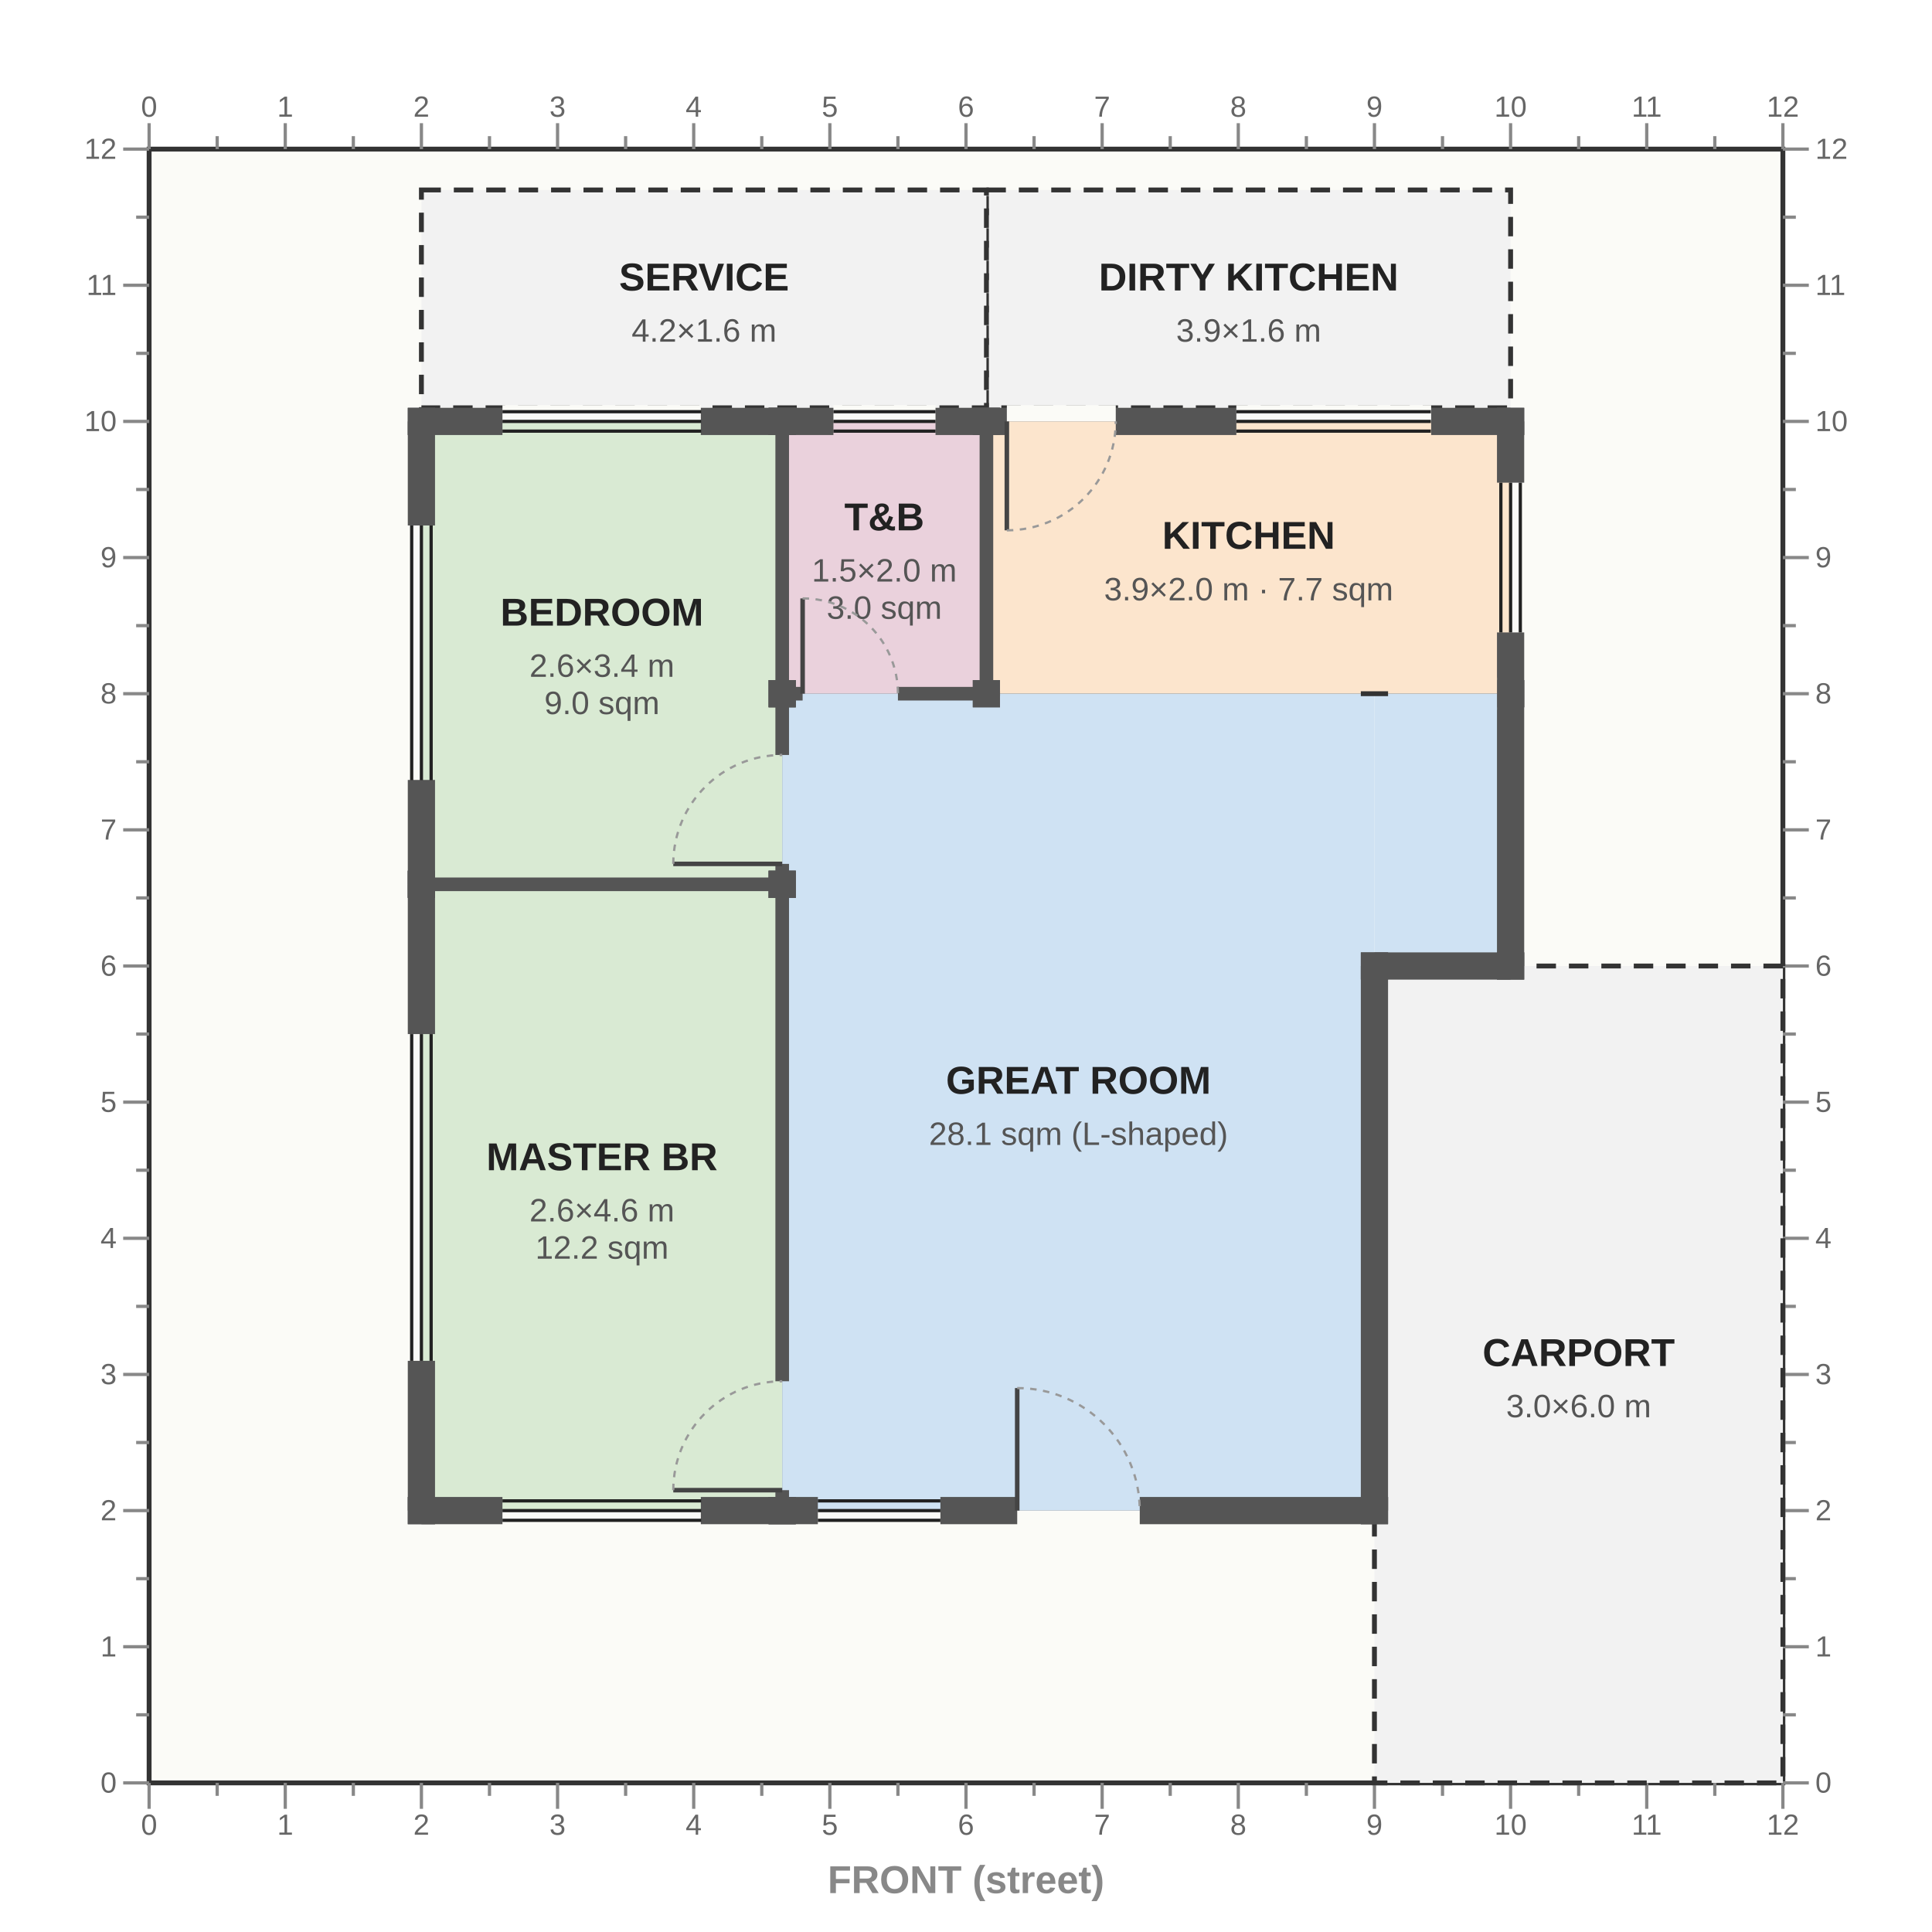
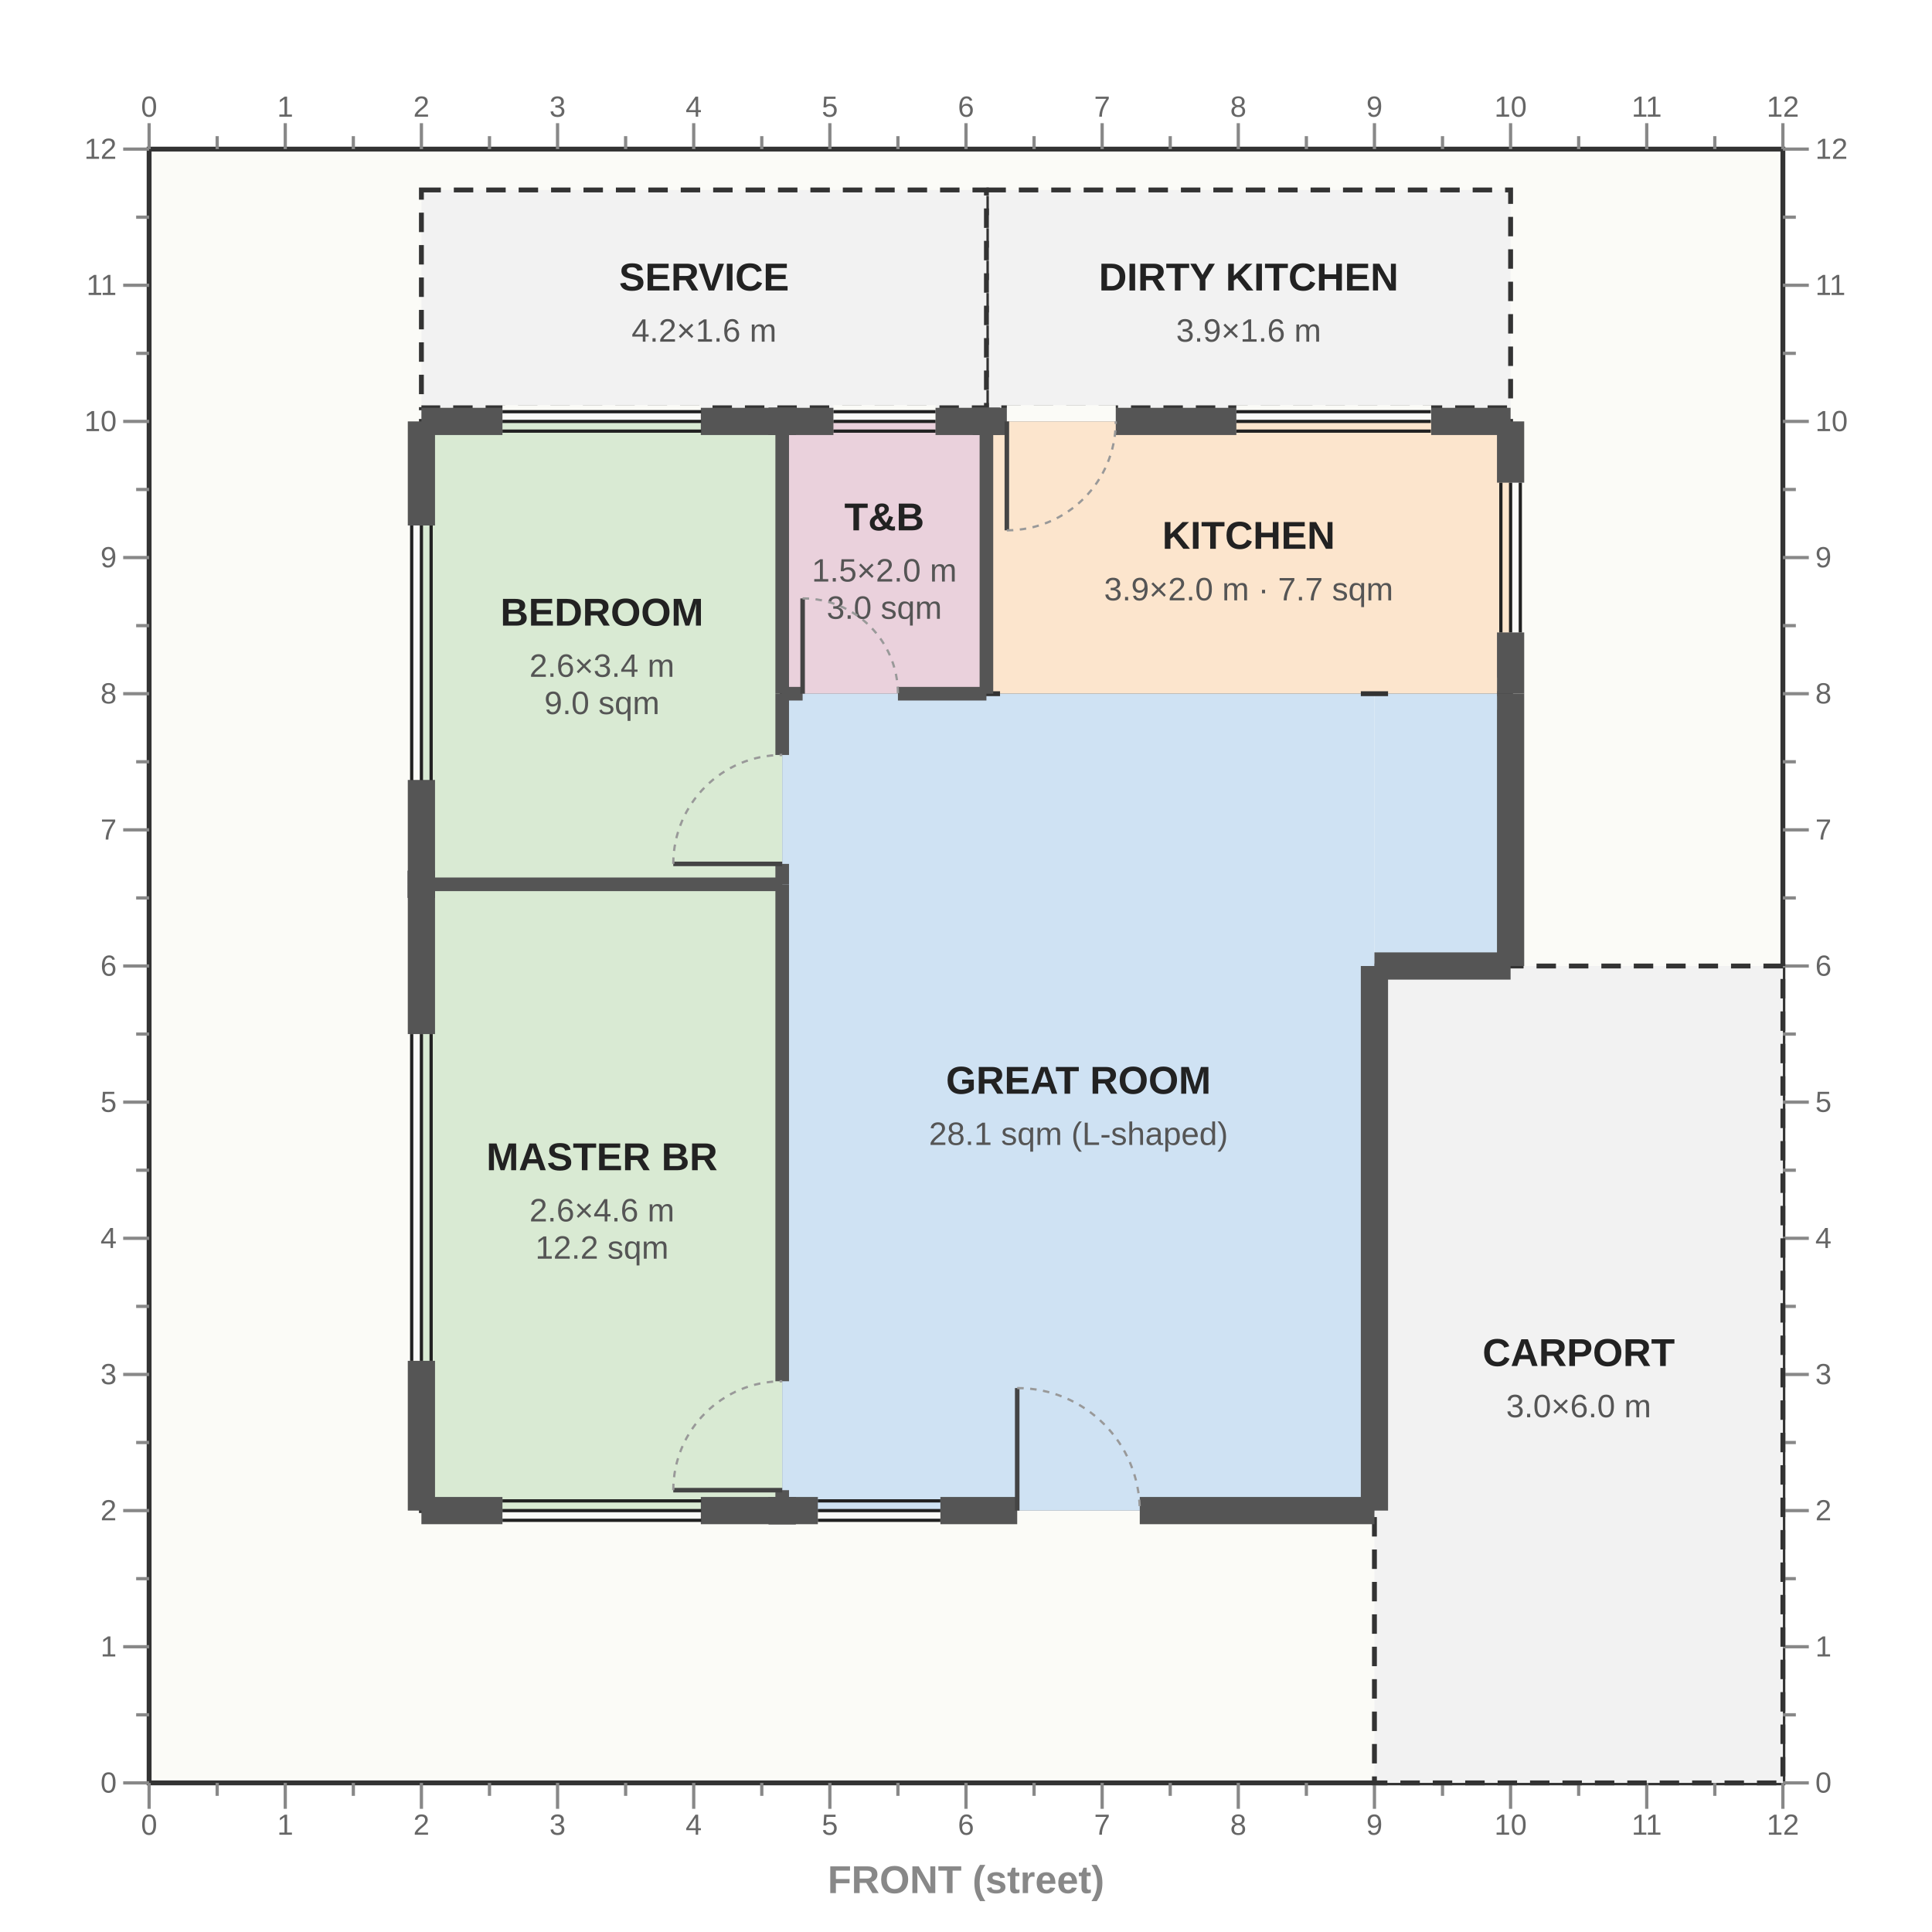
<svg xmlns="http://www.w3.org/2000/svg" width="596" height="596" viewBox="0 0 596 596">
  <rect x="0" y="0" width="596" height="596" fill="white" />
  <rect x="46.0" y="46.0" width="504.0" height="504.0" fill="#fbfbf7" stroke="#333" stroke-width="1.5" />
  <line x1="46.0" y1="46.0" x2="46.0" y2="38.0" stroke="#888" stroke-width="1" />
  <line x1="46.0" y1="550.0" x2="46.0" y2="558.0" stroke="#888" stroke-width="1" />
  <text x="46.0" y="36.0" text-anchor="middle" font-family="Arial" font-size="9" fill="#666">0</text>
  <text x="46.0" y="566.0" text-anchor="middle" font-family="Arial" font-size="9" fill="#666">0</text>
  <line x1="67.0" y1="46.0" x2="67.0" y2="42.0" stroke="#888" stroke-width="1" />
  <line x1="67.0" y1="550.0" x2="67.0" y2="554.0" stroke="#888" stroke-width="1" />
  <line x1="88.0" y1="46.0" x2="88.0" y2="38.0" stroke="#888" stroke-width="1" />
  <line x1="88.0" y1="550.0" x2="88.0" y2="558.0" stroke="#888" stroke-width="1" />
  <text x="88.0" y="36.0" text-anchor="middle" font-family="Arial" font-size="9" fill="#666">1</text>
  <text x="88.0" y="566.0" text-anchor="middle" font-family="Arial" font-size="9" fill="#666">1</text>
  <line x1="109.0" y1="46.0" x2="109.0" y2="42.0" stroke="#888" stroke-width="1" />
  <line x1="109.0" y1="550.0" x2="109.0" y2="554.0" stroke="#888" stroke-width="1" />
  <line x1="130.0" y1="46.0" x2="130.0" y2="38.0" stroke="#888" stroke-width="1" />
  <line x1="130.0" y1="550.0" x2="130.0" y2="558.0" stroke="#888" stroke-width="1" />
  <text x="130.0" y="36.0" text-anchor="middle" font-family="Arial" font-size="9" fill="#666">2</text>
  <text x="130.0" y="566.0" text-anchor="middle" font-family="Arial" font-size="9" fill="#666">2</text>
  <line x1="151.0" y1="46.0" x2="151.0" y2="42.0" stroke="#888" stroke-width="1" />
  <line x1="151.0" y1="550.0" x2="151.0" y2="554.0" stroke="#888" stroke-width="1" />
  <line x1="172.0" y1="46.0" x2="172.0" y2="38.0" stroke="#888" stroke-width="1" />
  <line x1="172.0" y1="550.0" x2="172.0" y2="558.0" stroke="#888" stroke-width="1" />
  <text x="172.0" y="36.0" text-anchor="middle" font-family="Arial" font-size="9" fill="#666">3</text>
  <text x="172.0" y="566.0" text-anchor="middle" font-family="Arial" font-size="9" fill="#666">3</text>
  <line x1="193.0" y1="46.0" x2="193.0" y2="42.0" stroke="#888" stroke-width="1" />
  <line x1="193.0" y1="550.0" x2="193.0" y2="554.0" stroke="#888" stroke-width="1" />
  <line x1="214.0" y1="46.0" x2="214.0" y2="38.0" stroke="#888" stroke-width="1" />
  <line x1="214.0" y1="550.0" x2="214.0" y2="558.0" stroke="#888" stroke-width="1" />
  <text x="214.0" y="36.0" text-anchor="middle" font-family="Arial" font-size="9" fill="#666">4</text>
  <text x="214.0" y="566.0" text-anchor="middle" font-family="Arial" font-size="9" fill="#666">4</text>
  <line x1="235.0" y1="46.0" x2="235.0" y2="42.0" stroke="#888" stroke-width="1" />
  <line x1="235.0" y1="550.0" x2="235.0" y2="554.0" stroke="#888" stroke-width="1" />
  <line x1="256.0" y1="46.0" x2="256.0" y2="38.0" stroke="#888" stroke-width="1" />
  <line x1="256.0" y1="550.0" x2="256.0" y2="558.0" stroke="#888" stroke-width="1" />
  <text x="256.0" y="36.0" text-anchor="middle" font-family="Arial" font-size="9" fill="#666">5</text>
  <text x="256.0" y="566.0" text-anchor="middle" font-family="Arial" font-size="9" fill="#666">5</text>
  <line x1="277.0" y1="46.0" x2="277.0" y2="42.0" stroke="#888" stroke-width="1" />
  <line x1="277.0" y1="550.0" x2="277.0" y2="554.0" stroke="#888" stroke-width="1" />
  <line x1="298.0" y1="46.0" x2="298.0" y2="38.0" stroke="#888" stroke-width="1" />
  <line x1="298.0" y1="550.0" x2="298.0" y2="558.0" stroke="#888" stroke-width="1" />
  <text x="298.0" y="36.0" text-anchor="middle" font-family="Arial" font-size="9" fill="#666">6</text>
  <text x="298.0" y="566.0" text-anchor="middle" font-family="Arial" font-size="9" fill="#666">6</text>
  <line x1="319.0" y1="46.0" x2="319.0" y2="42.0" stroke="#888" stroke-width="1" />
  <line x1="319.0" y1="550.0" x2="319.0" y2="554.0" stroke="#888" stroke-width="1" />
  <line x1="340.0" y1="46.0" x2="340.0" y2="38.0" stroke="#888" stroke-width="1" />
  <line x1="340.0" y1="550.0" x2="340.0" y2="558.0" stroke="#888" stroke-width="1" />
  <text x="340.0" y="36.0" text-anchor="middle" font-family="Arial" font-size="9" fill="#666">7</text>
  <text x="340.0" y="566.0" text-anchor="middle" font-family="Arial" font-size="9" fill="#666">7</text>
  <line x1="361.0" y1="46.0" x2="361.0" y2="42.0" stroke="#888" stroke-width="1" />
  <line x1="361.0" y1="550.0" x2="361.0" y2="554.0" stroke="#888" stroke-width="1" />
  <line x1="382.0" y1="46.0" x2="382.0" y2="38.0" stroke="#888" stroke-width="1" />
  <line x1="382.0" y1="550.0" x2="382.0" y2="558.0" stroke="#888" stroke-width="1" />
  <text x="382.0" y="36.0" text-anchor="middle" font-family="Arial" font-size="9" fill="#666">8</text>
  <text x="382.0" y="566.0" text-anchor="middle" font-family="Arial" font-size="9" fill="#666">8</text>
  <line x1="403.0" y1="46.0" x2="403.0" y2="42.0" stroke="#888" stroke-width="1" />
  <line x1="403.0" y1="550.0" x2="403.0" y2="554.0" stroke="#888" stroke-width="1" />
  <line x1="424.0" y1="46.0" x2="424.0" y2="38.0" stroke="#888" stroke-width="1" />
  <line x1="424.0" y1="550.0" x2="424.0" y2="558.0" stroke="#888" stroke-width="1" />
  <text x="424.0" y="36.0" text-anchor="middle" font-family="Arial" font-size="9" fill="#666">9</text>
  <text x="424.0" y="566.0" text-anchor="middle" font-family="Arial" font-size="9" fill="#666">9</text>
  <line x1="445.0" y1="46.0" x2="445.0" y2="42.0" stroke="#888" stroke-width="1" />
  <line x1="445.0" y1="550.0" x2="445.0" y2="554.0" stroke="#888" stroke-width="1" />
  <line x1="466.0" y1="46.0" x2="466.0" y2="38.0" stroke="#888" stroke-width="1" />
  <line x1="466.0" y1="550.0" x2="466.0" y2="558.0" stroke="#888" stroke-width="1" />
  <text x="466.0" y="36.0" text-anchor="middle" font-family="Arial" font-size="9" fill="#666">10</text>
  <text x="466.0" y="566.0" text-anchor="middle" font-family="Arial" font-size="9" fill="#666">10</text>
  <line x1="487.0" y1="46.0" x2="487.0" y2="42.0" stroke="#888" stroke-width="1" />
  <line x1="487.0" y1="550.0" x2="487.0" y2="554.0" stroke="#888" stroke-width="1" />
  <line x1="508.0" y1="46.0" x2="508.0" y2="38.0" stroke="#888" stroke-width="1" />
  <line x1="508.0" y1="550.0" x2="508.0" y2="558.0" stroke="#888" stroke-width="1" />
  <text x="508.0" y="36.0" text-anchor="middle" font-family="Arial" font-size="9" fill="#666">11</text>
  <text x="508.0" y="566.0" text-anchor="middle" font-family="Arial" font-size="9" fill="#666">11</text>
  <line x1="529.0" y1="46.0" x2="529.0" y2="42.0" stroke="#888" stroke-width="1" />
  <line x1="529.0" y1="550.0" x2="529.0" y2="554.0" stroke="#888" stroke-width="1" />
  <line x1="550.0" y1="46.0" x2="550.0" y2="38.0" stroke="#888" stroke-width="1" />
  <line x1="550.0" y1="550.0" x2="550.0" y2="558.0" stroke="#888" stroke-width="1" />
  <text x="550.0" y="36.0" text-anchor="middle" font-family="Arial" font-size="9" fill="#666">12</text>
  <text x="550.0" y="566.0" text-anchor="middle" font-family="Arial" font-size="9" fill="#666">12</text>
  <line x1="46.0" y1="550.0" x2="38.0" y2="550.0" stroke="#888" stroke-width="1" />
  <line x1="550.0" y1="550.0" x2="558.0" y2="550.0" stroke="#888" stroke-width="1" />
  <text x="36.0" y="553.0" text-anchor="end" font-family="Arial" font-size="9" fill="#666">0</text>
  <text x="560.0" y="553.0" text-anchor="start" font-family="Arial" font-size="9" fill="#666">0</text>
  <line x1="46.0" y1="529.0" x2="42.0" y2="529.0" stroke="#888" stroke-width="1" />
  <line x1="550.0" y1="529.0" x2="554.0" y2="529.0" stroke="#888" stroke-width="1" />
  <line x1="46.0" y1="508.0" x2="38.0" y2="508.0" stroke="#888" stroke-width="1" />
  <line x1="550.0" y1="508.0" x2="558.0" y2="508.0" stroke="#888" stroke-width="1" />
  <text x="36.0" y="511.0" text-anchor="end" font-family="Arial" font-size="9" fill="#666">1</text>
  <text x="560.0" y="511.0" text-anchor="start" font-family="Arial" font-size="9" fill="#666">1</text>
  <line x1="46.0" y1="487.0" x2="42.0" y2="487.0" stroke="#888" stroke-width="1" />
  <line x1="550.0" y1="487.0" x2="554.0" y2="487.0" stroke="#888" stroke-width="1" />
  <line x1="46.0" y1="466.0" x2="38.0" y2="466.0" stroke="#888" stroke-width="1" />
  <line x1="550.0" y1="466.0" x2="558.0" y2="466.0" stroke="#888" stroke-width="1" />
  <text x="36.0" y="469.0" text-anchor="end" font-family="Arial" font-size="9" fill="#666">2</text>
  <text x="560.0" y="469.0" text-anchor="start" font-family="Arial" font-size="9" fill="#666">2</text>
  <line x1="46.0" y1="445.0" x2="42.0" y2="445.0" stroke="#888" stroke-width="1" />
  <line x1="550.0" y1="445.0" x2="554.0" y2="445.0" stroke="#888" stroke-width="1" />
  <line x1="46.0" y1="424.0" x2="38.0" y2="424.0" stroke="#888" stroke-width="1" />
  <line x1="550.0" y1="424.0" x2="558.0" y2="424.0" stroke="#888" stroke-width="1" />
  <text x="36.0" y="427.0" text-anchor="end" font-family="Arial" font-size="9" fill="#666">3</text>
  <text x="560.0" y="427.0" text-anchor="start" font-family="Arial" font-size="9" fill="#666">3</text>
  <line x1="46.0" y1="403.0" x2="42.0" y2="403.0" stroke="#888" stroke-width="1" />
  <line x1="550.0" y1="403.0" x2="554.0" y2="403.0" stroke="#888" stroke-width="1" />
  <line x1="46.0" y1="382.0" x2="38.0" y2="382.0" stroke="#888" stroke-width="1" />
  <line x1="550.0" y1="382.0" x2="558.0" y2="382.0" stroke="#888" stroke-width="1" />
  <text x="36.0" y="385.0" text-anchor="end" font-family="Arial" font-size="9" fill="#666">4</text>
  <text x="560.0" y="385.0" text-anchor="start" font-family="Arial" font-size="9" fill="#666">4</text>
  <line x1="46.0" y1="361.0" x2="42.0" y2="361.0" stroke="#888" stroke-width="1" />
  <line x1="550.0" y1="361.0" x2="554.0" y2="361.0" stroke="#888" stroke-width="1" />
  <line x1="46.0" y1="340.0" x2="38.0" y2="340.0" stroke="#888" stroke-width="1" />
  <line x1="550.0" y1="340.0" x2="558.0" y2="340.0" stroke="#888" stroke-width="1" />
  <text x="36.0" y="343.0" text-anchor="end" font-family="Arial" font-size="9" fill="#666">5</text>
  <text x="560.0" y="343.0" text-anchor="start" font-family="Arial" font-size="9" fill="#666">5</text>
  <line x1="46.0" y1="319.0" x2="42.0" y2="319.0" stroke="#888" stroke-width="1" />
  <line x1="550.0" y1="319.0" x2="554.0" y2="319.0" stroke="#888" stroke-width="1" />
  <line x1="46.0" y1="298.0" x2="38.0" y2="298.0" stroke="#888" stroke-width="1" />
  <line x1="550.0" y1="298.0" x2="558.0" y2="298.0" stroke="#888" stroke-width="1" />
  <text x="36.0" y="301.0" text-anchor="end" font-family="Arial" font-size="9" fill="#666">6</text>
  <text x="560.0" y="301.0" text-anchor="start" font-family="Arial" font-size="9" fill="#666">6</text>
  <line x1="46.0" y1="277.0" x2="42.0" y2="277.0" stroke="#888" stroke-width="1" />
  <line x1="550.0" y1="277.0" x2="554.0" y2="277.0" stroke="#888" stroke-width="1" />
  <line x1="46.0" y1="256.0" x2="38.0" y2="256.0" stroke="#888" stroke-width="1" />
  <line x1="550.0" y1="256.0" x2="558.0" y2="256.0" stroke="#888" stroke-width="1" />
  <text x="36.0" y="259.0" text-anchor="end" font-family="Arial" font-size="9" fill="#666">7</text>
  <text x="560.0" y="259.0" text-anchor="start" font-family="Arial" font-size="9" fill="#666">7</text>
  <line x1="46.0" y1="235.0" x2="42.0" y2="235.0" stroke="#888" stroke-width="1" />
  <line x1="550.0" y1="235.0" x2="554.0" y2="235.0" stroke="#888" stroke-width="1" />
  <line x1="46.0" y1="214.0" x2="38.0" y2="214.0" stroke="#888" stroke-width="1" />
  <line x1="550.0" y1="214.0" x2="558.0" y2="214.0" stroke="#888" stroke-width="1" />
  <text x="36.0" y="217.0" text-anchor="end" font-family="Arial" font-size="9" fill="#666">8</text>
  <text x="560.0" y="217.0" text-anchor="start" font-family="Arial" font-size="9" fill="#666">8</text>
  <line x1="46.0" y1="193.0" x2="42.0" y2="193.0" stroke="#888" stroke-width="1" />
  <line x1="550.0" y1="193.0" x2="554.0" y2="193.0" stroke="#888" stroke-width="1" />
  <line x1="46.0" y1="172.0" x2="38.0" y2="172.0" stroke="#888" stroke-width="1" />
  <line x1="550.0" y1="172.0" x2="558.0" y2="172.0" stroke="#888" stroke-width="1" />
  <text x="36.0" y="175.0" text-anchor="end" font-family="Arial" font-size="9" fill="#666">9</text>
  <text x="560.0" y="175.0" text-anchor="start" font-family="Arial" font-size="9" fill="#666">9</text>
  <line x1="46.0" y1="151.0" x2="42.0" y2="151.0" stroke="#888" stroke-width="1" />
  <line x1="550.0" y1="151.0" x2="554.0" y2="151.0" stroke="#888" stroke-width="1" />
  <line x1="46.0" y1="130.0" x2="38.0" y2="130.0" stroke="#888" stroke-width="1" />
  <line x1="550.0" y1="130.0" x2="558.0" y2="130.0" stroke="#888" stroke-width="1" />
  <text x="36.0" y="133.0" text-anchor="end" font-family="Arial" font-size="9" fill="#666">10</text>
  <text x="560.0" y="133.0" text-anchor="start" font-family="Arial" font-size="9" fill="#666">10</text>
  <line x1="46.0" y1="109.0" x2="42.0" y2="109.0" stroke="#888" stroke-width="1" />
  <line x1="550.0" y1="109.0" x2="554.0" y2="109.0" stroke="#888" stroke-width="1" />
  <line x1="46.0" y1="88.0" x2="38.0" y2="88.0" stroke="#888" stroke-width="1" />
  <line x1="550.0" y1="88.0" x2="558.0" y2="88.0" stroke="#888" stroke-width="1" />
  <text x="36.0" y="91.0" text-anchor="end" font-family="Arial" font-size="9" fill="#666">11</text>
  <text x="560.0" y="91.0" text-anchor="start" font-family="Arial" font-size="9" fill="#666">11</text>
  <line x1="46.0" y1="67.0" x2="42.0" y2="67.0" stroke="#888" stroke-width="1" />
  <line x1="550.0" y1="67.0" x2="554.0" y2="67.0" stroke="#888" stroke-width="1" />
  <line x1="46.0" y1="46.0" x2="38.0" y2="46.0" stroke="#888" stroke-width="1" />
  <line x1="550.0" y1="46.0" x2="558.0" y2="46.0" stroke="#888" stroke-width="1" />
  <text x="36.0" y="49.0" text-anchor="end" font-family="Arial" font-size="9" fill="#666">12</text>
  <text x="560.0" y="49.0" text-anchor="start" font-family="Arial" font-size="9" fill="#666">12</text>
  <rect x="130.0" y="130.0" width="336.0" height="336.0" fill="none" stroke="#9aa" stroke-width="1" stroke-dasharray="3 3" />
  <rect x="424.0" y="298.0" width="126.0" height="252.0" fill="#f2f2f2" stroke="#333" stroke-width="1.5" stroke-dasharray="6 4" />
  <text x="487.0" y="421.4" text-anchor="middle" font-family="Arial" font-size="12" font-weight="bold" fill="#222">CARPORT</text>
  <text x="487.0" y="437.2" text-anchor="middle" font-family="Arial" font-size="10" fill="#555">3.0×6.0 m</text>
  <rect x="304.3" y="58.6" width="161.7" height="67.2" fill="#f2f2f2" stroke="#333" stroke-width="1.5" stroke-dasharray="6 4" />
  <text x="385.2" y="89.6" text-anchor="middle" font-family="Arial" font-size="12" font-weight="bold" fill="#222">DIRTY KITCHEN</text>
  <text x="385.2" y="105.4" text-anchor="middle" font-family="Arial" font-size="10" fill="#555">3.9×1.6 m</text>
  <rect x="130.0" y="58.6" width="174.3" height="67.2" fill="#f2f2f2" stroke="#333" stroke-width="1.5" stroke-dasharray="6 4" />
  <text x="217.2" y="89.6" text-anchor="middle" font-family="Arial" font-size="12" font-weight="bold" fill="#222">SERVICE</text>
  <text x="217.2" y="105.4" text-anchor="middle" font-family="Arial" font-size="10" fill="#555">4.2×1.6 m</text>
  <rect x="130.0" y="272.8" width="111.3" height="193.2" fill="#d9ead3" stroke="#333" stroke-width="1.5" />
  <text x="185.7" y="361.0" text-anchor="middle" font-family="Arial" font-size="12" font-weight="bold" fill="#222">MASTER BR</text>
  <text x="185.7" y="376.8" text-anchor="middle" font-family="Arial" font-size="10" fill="#555">2.6×4.6 m</text>
  <text x="185.7" y="388.3" text-anchor="middle" font-family="Arial" font-size="10" fill="#555">12.2 sqm</text>
  <rect x="130.0" y="130.0" width="111.3" height="142.8" fill="#d9ead3" stroke="#333" stroke-width="1.5" />
  <text x="185.7" y="193.0" text-anchor="middle" font-family="Arial" font-size="12" font-weight="bold" fill="#222">BEDROOM</text>
  <text x="185.7" y="208.8" text-anchor="middle" font-family="Arial" font-size="10" fill="#555">2.6×3.4 m</text>
  <text x="185.7" y="220.3" text-anchor="middle" font-family="Arial" font-size="10" fill="#555">9.0 sqm</text>
  <rect x="241.3" y="130.0" width="63.0" height="84.0" fill="#ead1dc" stroke="#333" stroke-width="1.5" />
  <text x="272.8" y="163.6" text-anchor="middle" font-family="Arial" font-size="12" font-weight="bold" fill="#222">T&amp;B</text>
  <text x="272.8" y="179.4" text-anchor="middle" font-family="Arial" font-size="10" fill="#555">1.5×2.0 m</text>
  <text x="272.8" y="190.9" text-anchor="middle" font-family="Arial" font-size="10" fill="#555">3.0 sqm</text>
  <rect x="241.3" y="214.0" width="182.7" height="252.0" fill="#cfe2f3" stroke="none" />
  <rect x="424.0" y="214.0" width="42.0" height="84.0" fill="#cfe2f3" stroke="none" />
  <text x="332.7" y="337.4" text-anchor="middle" font-family="Arial" font-size="12" font-weight="bold" fill="#222">GREAT ROOM</text>
  <text x="332.7" y="353.2" text-anchor="middle" font-family="Arial" font-size="10" fill="#555">28.1 sqm (L-shaped)</text>
  <rect x="304.3" y="130.0" width="161.7" height="84.0" fill="#fce5cd" stroke="#333" stroke-width="1.5" />
  <text x="385.2" y="169.3" text-anchor="middle" font-family="Arial" font-size="12" font-weight="bold" fill="#222">KITCHEN</text>
  <text x="385.2" y="185.2" text-anchor="middle" font-family="Arial" font-size="10" fill="#555">3.9×2.0 m · 7.7 sqm</text>
  <text x="298.0" y="584.0" text-anchor="middle" font-family="Arial" font-size="12" font-weight="bold" fill="#888">FRONT (street)</text>
  <rect x="130.00" y="270.70" width="111.30" height="4.20" fill="#555" stroke="none" />
  <rect x="239.20" y="272.80" width="4.20" height="193.20" fill="#555" stroke="none" />
  <rect x="239.20" y="130.00" width="4.20" height="84.00" fill="#555" stroke="none" />
  <rect x="239.20" y="214.00" width="4.20" height="58.80" fill="#555" stroke="none" />
  <rect x="241.30" y="211.90" width="63.00" height="4.20" fill="#555" stroke="none" />
  <rect x="302.20" y="130.00" width="4.20" height="84.00" fill="#555" stroke="none" />
  <rect x="419.80" y="298.00" width="8.40" height="168.00" fill="#555" stroke="none" />
  <rect x="424.00" y="293.80" width="42.00" height="8.40" fill="#555" stroke="none" />
  <rect x="130.00" y="461.80" width="111.30" height="8.40" fill="#555" stroke="none" />
  <rect x="125.80" y="272.80" width="8.40" height="193.20" fill="#555" stroke="none" />
  <rect x="130.00" y="125.80" width="111.30" height="8.40" fill="#555" stroke="none" />
  <rect x="125.80" y="130.00" width="8.40" height="142.80" fill="#555" stroke="none" />
  <rect x="241.30" y="125.80" width="63.00" height="8.40" fill="#555" stroke="none" />
  <rect x="241.30" y="461.80" width="182.70" height="8.40" fill="#555" stroke="none" />
  <rect x="461.80" y="214.00" width="8.40" height="84.00" fill="#555" stroke="none" />
  <rect x="304.30" y="125.80" width="161.70" height="8.40" fill="#555" stroke="none" />
  <rect x="461.80" y="130.00" width="8.40" height="84.00" fill="#555" stroke="none" />
  <rect x="125.80" y="268.60" width="8.40" height="8.40" fill="#555" stroke="none" />
-   <rect x="237.10" y="268.60" width="8.40" height="8.40" fill="#555" stroke="none" />
  <rect x="237.10" y="461.80" width="8.40" height="8.40" fill="#555" stroke="none" />
-   <rect x="237.10" y="268.60" width="8.40" height="8.40" fill="#555" stroke="none" />
-   <rect x="237.10" y="209.80" width="8.40" height="8.40" fill="#555" stroke="none" />
-   <rect x="237.10" y="125.80" width="8.40" height="8.40" fill="#555" stroke="none" />
-   <rect x="237.10" y="268.60" width="8.40" height="8.40" fill="#555" stroke="none" />
-   <rect x="237.10" y="209.80" width="8.40" height="8.40" fill="#555" stroke="none" />
-   <rect x="237.10" y="209.80" width="8.40" height="8.40" fill="#555" stroke="none" />
-   <rect x="300.10" y="209.80" width="8.40" height="8.40" fill="#555" stroke="none" />
-   <rect x="300.10" y="209.80" width="8.40" height="8.40" fill="#555" stroke="none" />
-   <rect x="300.10" y="125.80" width="8.40" height="8.40" fill="#555" stroke="none" />
-   <rect x="419.80" y="461.80" width="8.40" height="8.40" fill="#555" stroke="none" />
-   <rect x="419.80" y="293.80" width="8.40" height="8.40" fill="#555" stroke="none" />
-   <rect x="419.80" y="293.80" width="8.40" height="8.40" fill="#555" stroke="none" />
-   <rect x="461.80" y="293.80" width="8.40" height="8.40" fill="#555" stroke="none" />
-   <rect x="125.80" y="461.80" width="8.40" height="8.40" fill="#555" stroke="none" />
-   <rect x="237.10" y="461.80" width="8.40" height="8.40" fill="#555" stroke="none" />
-   <rect x="125.80" y="461.80" width="8.40" height="8.40" fill="#555" stroke="none" />
-   <rect x="125.80" y="268.60" width="8.40" height="8.40" fill="#555" stroke="none" />
-   <rect x="125.80" y="125.80" width="8.40" height="8.40" fill="#555" stroke="none" />
-   <rect x="237.10" y="125.80" width="8.40" height="8.40" fill="#555" stroke="none" />
-   <rect x="125.80" y="268.60" width="8.40" height="8.40" fill="#555" stroke="none" />
-   <rect x="125.80" y="125.80" width="8.40" height="8.40" fill="#555" stroke="none" />
  <rect x="237.10" y="125.80" width="8.40" height="8.40" fill="#555" stroke="none" />
  <rect x="300.10" y="125.80" width="8.40" height="8.40" fill="#555" stroke="none" />
  <rect x="237.10" y="461.80" width="8.40" height="8.40" fill="#555" stroke="none" />
-   <rect x="419.80" y="461.80" width="8.40" height="8.40" fill="#555" stroke="none" />
-   <rect x="461.80" y="293.80" width="8.40" height="8.40" fill="#555" stroke="none" />
-   <rect x="461.80" y="209.80" width="8.40" height="8.40" fill="#555" stroke="none" />
+   <rect x="125.80" y="268.60" width="8.40" height="8.40" fill="#555" stroke="none" />
+   <rect x="237.10" y="125.80" width="8.40" height="8.40" fill="#555" stroke="none" />
+   <rect x="125.80" y="268.60" width="8.40" height="8.40" fill="#555" stroke="none" />
+   <rect x="237.10" y="125.80" width="8.40" height="8.40" fill="#555" stroke="none" />
  <rect x="300.10" y="125.80" width="8.40" height="8.40" fill="#555" stroke="none" />
-   <rect x="461.80" y="125.80" width="8.40" height="8.40" fill="#555" stroke="none" />
-   <rect x="461.80" y="209.80" width="8.40" height="8.40" fill="#555" stroke="none" />
-   <rect x="461.80" y="125.80" width="8.40" height="8.40" fill="#555" stroke="none" />
+   <rect x="237.10" y="461.80" width="8.40" height="8.40" fill="#555" stroke="none" />
+   <rect x="300.10" y="125.80" width="8.40" height="8.40" fill="#555" stroke="none" />
  <rect x="308.5" y="209.0" width="111.3" height="5.0" fill="#fce5cd" stroke="none" />
  <rect x="308.5" y="214.0" width="111.3" height="5.0" fill="#cfe2f3" stroke="none" />
  <rect x="428.2" y="209.0" width="33.6" height="5.0" fill="#fce5cd" stroke="none" />
  <rect x="428.2" y="214.0" width="33.6" height="5.0" fill="#cfe2f3" stroke="none" />
  <rect x="236.3" y="426.1" width="5.0" height="33.6" fill="#d9ead3" stroke="none" />
  <rect x="241.3" y="426.1" width="5.0" height="33.6" fill="#cfe2f3" stroke="none" />
  <line x1="241.3" y1="459.7" x2="207.7" y2="459.7" stroke="#444" stroke-width="1.4" />
  <path d="M 207.7 459.7 A 33.6 33.6 0 0 1 241.3 426.1" fill="none" stroke="#999" stroke-width="0.7" stroke-dasharray="2 2" />
  <rect x="236.3" y="232.9" width="5.0" height="33.6" fill="#d9ead3" stroke="none" />
  <rect x="241.3" y="232.9" width="5.0" height="33.6" fill="#cfe2f3" stroke="none" />
  <line x1="241.3" y1="266.5" x2="207.7" y2="266.5" stroke="#444" stroke-width="1.4" />
  <path d="M 207.7 266.5 A 33.6 33.6 0 0 1 241.3 232.9" fill="none" stroke="#999" stroke-width="0.7" stroke-dasharray="2 2" />
  <rect x="247.6" y="209.0" width="29.4" height="5.0" fill="#ead1dc" stroke="none" />
  <rect x="247.6" y="214.0" width="29.4" height="5.0" fill="#cfe2f3" stroke="none" />
  <line x1="247.6" y1="214.0" x2="247.6" y2="184.6" stroke="#444" stroke-width="1.4" />
  <path d="M 247.6 184.6 A 29.4 29.4 0 0 1 277.0 214.0" fill="none" stroke="#999" stroke-width="0.7" stroke-dasharray="2 2" />
  <rect x="313.8" y="461.0" width="37.8" height="5.0" fill="#cfe2f3" stroke="none" />
  <rect x="313.8" y="466.0" width="37.8" height="5.0" fill="#fbfbf7" stroke="none" />
  <line x1="313.8" y1="466.0" x2="313.8" y2="428.2" stroke="#444" stroke-width="1.4" />
  <path d="M 313.8 428.2 A 37.8 37.8 0 0 1 351.6 466.0" fill="none" stroke="#999" stroke-width="0.7" stroke-dasharray="2 2" />
  <rect x="310.6" y="130.0" width="33.6" height="5.0" fill="#fce5cd" stroke="none" />
  <rect x="310.6" y="125.0" width="33.6" height="5.0" fill="#fbfbf7" stroke="none" />
  <line x1="310.6" y1="130.0" x2="310.6" y2="163.6" stroke="#444" stroke-width="1.4" />
  <path d="M 310.6 163.6 A 33.6 33.6 0 0 0 344.2 130.0" fill="none" stroke="#999" stroke-width="0.7" stroke-dasharray="2 2" />
  <rect x="130.0" y="319.0" width="5.0" height="100.8" fill="#d9ead3" stroke="none" />
  <rect x="125.0" y="319.0" width="5.0" height="100.8" fill="#fbfbf7" stroke="none" />
  <line x1="127.0" y1="419.8" x2="127.0" y2="319.0" stroke="#222" stroke-width="1.0" />
  <line x1="130.0" y1="419.8" x2="130.0" y2="319.0" stroke="#222" stroke-width="1.0" />
  <line x1="133.0" y1="419.8" x2="133.0" y2="319.0" stroke="#222" stroke-width="1.0" />
  <rect x="155.0" y="461.0" width="61.2" height="5.0" fill="#d9ead3" stroke="none" />
  <rect x="155.0" y="466.0" width="61.2" height="5.0" fill="#fbfbf7" stroke="none" />
  <line x1="155.0" y1="463.0" x2="216.3" y2="463.0" stroke="#222" stroke-width="1.0" />
  <line x1="155.0" y1="466.0" x2="216.3" y2="466.0" stroke="#222" stroke-width="1.0" />
  <line x1="155.0" y1="469.0" x2="216.3" y2="469.0" stroke="#222" stroke-width="1.0" />
  <rect x="130.0" y="162.1" width="5.0" height="78.5" fill="#d9ead3" stroke="none" />
  <rect x="125.0" y="162.1" width="5.0" height="78.5" fill="#fbfbf7" stroke="none" />
  <line x1="127.0" y1="240.7" x2="127.0" y2="162.1" stroke="#222" stroke-width="1.0" />
  <line x1="130.0" y1="240.7" x2="130.0" y2="162.1" stroke="#222" stroke-width="1.0" />
  <line x1="133.0" y1="240.7" x2="133.0" y2="162.1" stroke="#222" stroke-width="1.0" />
  <rect x="155.0" y="130.0" width="61.2" height="5.0" fill="#d9ead3" stroke="none" />
  <rect x="155.0" y="125.0" width="61.2" height="5.0" fill="#fbfbf7" stroke="none" />
  <line x1="155.0" y1="127.0" x2="216.3" y2="127.0" stroke="#222" stroke-width="1.0" />
  <line x1="155.0" y1="130.0" x2="216.3" y2="130.0" stroke="#222" stroke-width="1.0" />
  <line x1="155.0" y1="133.0" x2="216.3" y2="133.0" stroke="#222" stroke-width="1.0" />
  <rect x="257.1" y="130.0" width="31.5" height="5.0" fill="#ead1dc" stroke="none" />
  <rect x="257.1" y="125.0" width="31.5" height="5.0" fill="#fbfbf7" stroke="none" />
  <line x1="257.1" y1="127.0" x2="288.6" y2="127.0" stroke="#222" stroke-width="1.0" />
  <line x1="257.1" y1="130.0" x2="288.6" y2="130.0" stroke="#222" stroke-width="1.0" />
  <line x1="257.1" y1="133.0" x2="288.6" y2="133.0" stroke="#222" stroke-width="1.0" />
  <rect x="252.3" y="461.0" width="37.8" height="5.0" fill="#cfe2f3" stroke="none" />
  <rect x="252.3" y="466.0" width="37.8" height="5.0" fill="#fbfbf7" stroke="none" />
  <line x1="252.3" y1="463.0" x2="290.1" y2="463.0" stroke="#222" stroke-width="1.0" />
  <line x1="252.3" y1="466.0" x2="290.1" y2="466.0" stroke="#222" stroke-width="1.0" />
  <line x1="252.3" y1="469.0" x2="290.1" y2="469.0" stroke="#222" stroke-width="1.0" />
  <rect x="381.4" y="130.0" width="60.1" height="5.0" fill="#fce5cd" stroke="none" />
  <rect x="381.4" y="125.0" width="60.1" height="5.0" fill="#fbfbf7" stroke="none" />
  <line x1="381.4" y1="127.0" x2="441.4" y2="127.0" stroke="#222" stroke-width="1.0" />
  <line x1="381.4" y1="130.0" x2="441.4" y2="130.0" stroke="#222" stroke-width="1.0" />
  <line x1="381.4" y1="133.0" x2="441.4" y2="133.0" stroke="#222" stroke-width="1.0" />
  <rect x="461.0" y="148.9" width="5.0" height="46.2" fill="#fce5cd" stroke="none" />
  <rect x="466.0" y="148.9" width="5.0" height="46.2" fill="#fbfbf7" stroke="none" />
  <line x1="463.0" y1="195.1" x2="463.0" y2="148.9" stroke="#222" stroke-width="1.0" />
  <line x1="466.0" y1="195.1" x2="466.0" y2="148.9" stroke="#222" stroke-width="1.0" />
  <line x1="469.0" y1="195.1" x2="469.0" y2="148.9" stroke="#222" stroke-width="1.0" />
</svg>
